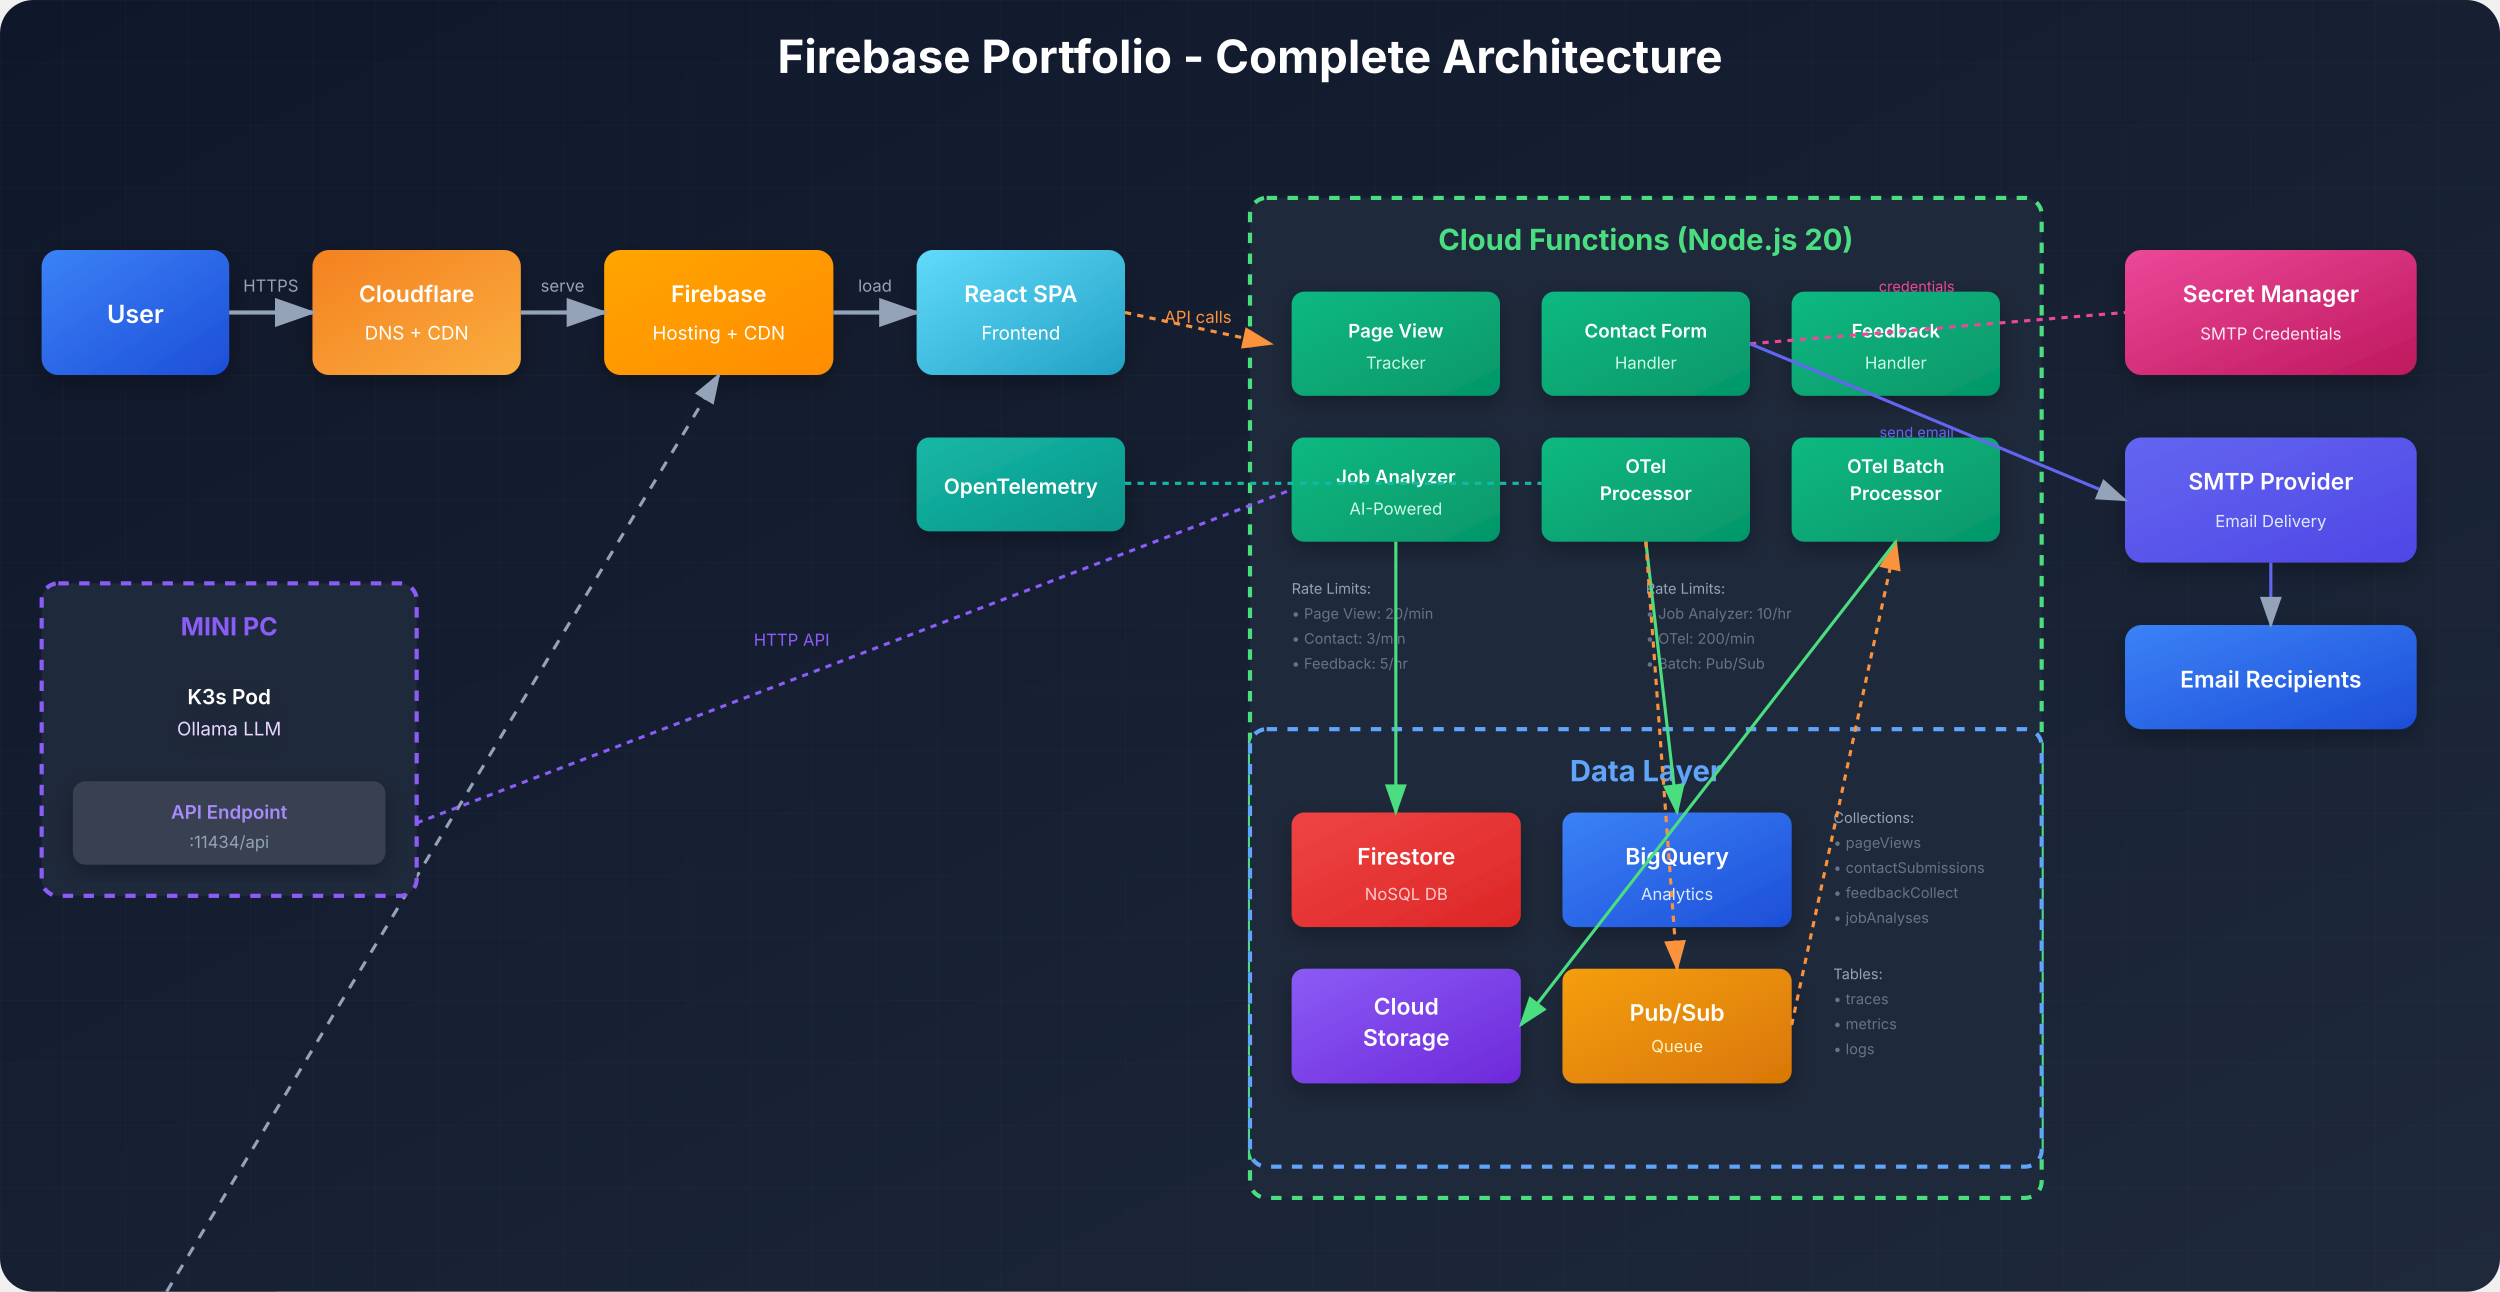
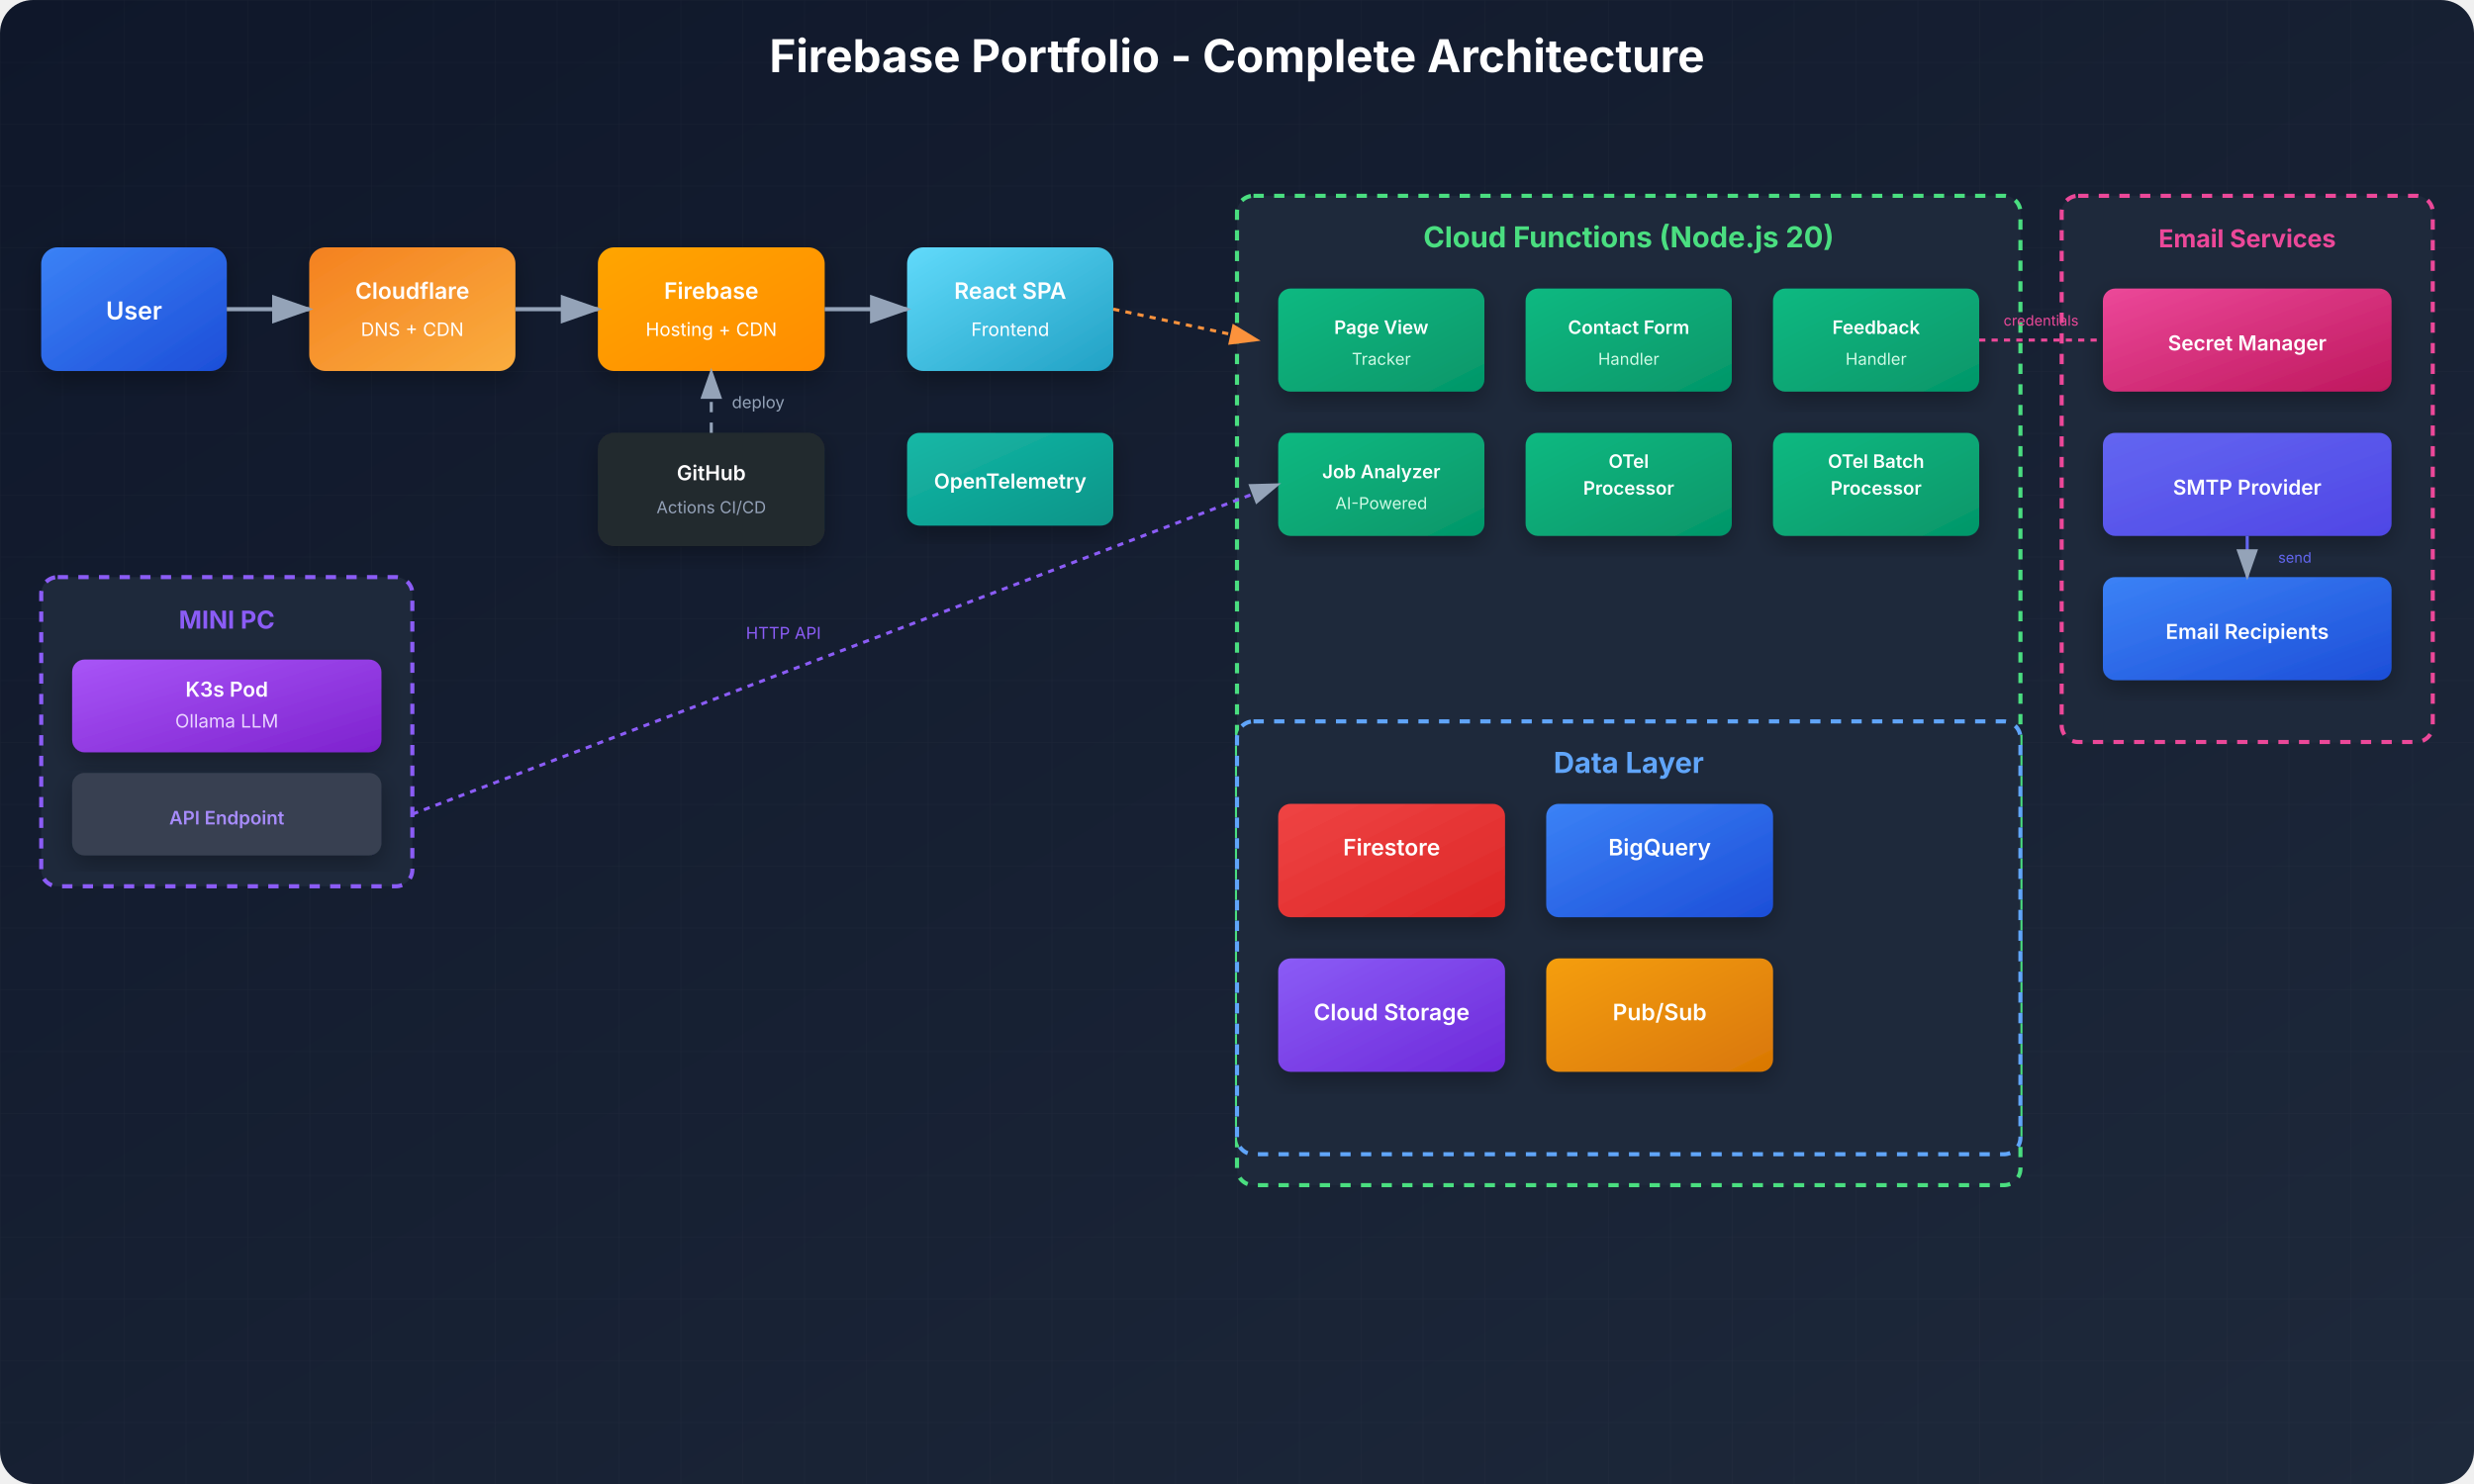
- <svg xmlns="http://www.w3.org/2000/svg" viewBox="0 0 1200 620" style="font-family: system-ui, -apple-system, sans-serif;">
+ <svg xmlns="http://www.w3.org/2000/svg" viewBox="0 0 1200 720" style="font-family: system-ui, -apple-system, sans-serif;">
  <defs>
    <linearGradient id="userGrad" x1="0%" y1="0%" x2="100%" y2="100%">
      <stop offset="0%" style="stop-color:#3b82f6" />
      <stop offset="100%" style="stop-color:#1d4ed8" />
    </linearGradient>
    <linearGradient id="cloudflareGrad" x1="0%" y1="0%" x2="100%" y2="100%">
      <stop offset="0%" style="stop-color:#f48120" />
      <stop offset="100%" style="stop-color:#faad3f" />
    </linearGradient>
    <linearGradient id="firebaseGrad" x1="0%" y1="0%" x2="100%" y2="100%">
      <stop offset="0%" style="stop-color:#FFA500" />
      <stop offset="100%" style="stop-color:#FF8C00" />
    </linearGradient>
    <linearGradient id="reactGrad" x1="0%" y1="0%" x2="100%" y2="100%">
      <stop offset="0%" style="stop-color:#61dafb" />
      <stop offset="100%" style="stop-color:#21a1c4" />
    </linearGradient>
    <linearGradient id="functionGrad" x1="0%" y1="0%" x2="100%" y2="100%">
      <stop offset="0%" style="stop-color:#10b981" />
      <stop offset="100%" style="stop-color:#059669" />
    </linearGradient>
    <linearGradient id="firestoreGrad" x1="0%" y1="0%" x2="100%" y2="100%">
      <stop offset="0%" style="stop-color:#ef4444" />
      <stop offset="100%" style="stop-color:#dc2626" />
    </linearGradient>
    <linearGradient id="bigqueryGrad" x1="0%" y1="0%" x2="100%" y2="100%">
      <stop offset="0%" style="stop-color:#3b82f6" />
      <stop offset="100%" style="stop-color:#1d4ed8" />
    </linearGradient>
    <linearGradient id="storageGrad" x1="0%" y1="0%" x2="100%" y2="100%">
      <stop offset="0%" style="stop-color:#8b5cf6" />
      <stop offset="100%" style="stop-color:#6d28d9" />
    </linearGradient>
    <linearGradient id="pubsubGrad" x1="0%" y1="0%" x2="100%" y2="100%">
      <stop offset="0%" style="stop-color:#f59e0b" />
      <stop offset="100%" style="stop-color:#d97706" />
    </linearGradient>
    <linearGradient id="secretGrad" x1="0%" y1="0%" x2="100%" y2="100%">
      <stop offset="0%" style="stop-color:#ec4899" />
      <stop offset="100%" style="stop-color:#be185d" />
    </linearGradient>
    <linearGradient id="smtpGrad" x1="0%" y1="0%" x2="100%" y2="100%">
      <stop offset="0%" style="stop-color:#6366f1" />
      <stop offset="100%" style="stop-color:#4f46e5" />
    </linearGradient>
    <linearGradient id="otelGrad" x1="0%" y1="0%" x2="100%" y2="100%">
      <stop offset="0%" style="stop-color:#14b8a6" />
      <stop offset="100%" style="stop-color:#0d9488" />
    </linearGradient>
+     <linearGradient id="ollamaGrad" x1="0%" y1="0%" x2="100%" y2="100%">
+       <stop offset="0%" style="stop-color:#a855f7" />
+       <stop offset="100%" style="stop-color:#7e22ce" />
+     </linearGradient>
    <linearGradient id="bgGrad" x1="0%" y1="0%" x2="100%" y2="100%">
      <stop offset="0%" style="stop-color:#0f172a" />
      <stop offset="100%" style="stop-color:#1e293b" />
    </linearGradient>
    <filter id="shadow" x="-20%" y="-20%" width="140%" height="140%">
      <feDropShadow dx="0" dy="4" stdDeviation="6" flood-color="#000" flood-opacity="0.3" />
    </filter>
    <marker id="arrow" markerWidth="10" markerHeight="7" refX="9" refY="3.5" orient="auto">
      <polygon points="0 0, 10 3.5, 0 7" fill="#94a3b8" />
    </marker>
    <marker id="arrow-orange" markerWidth="10" markerHeight="7" refX="9" refY="3.5" orient="auto">
      <polygon points="0 0, 10 3.5, 0 7" fill="#fb923c" />
    </marker>
    <marker id="arrow-green" markerWidth="10" markerHeight="7" refX="9" refY="3.5" orient="auto">
      <polygon points="0 0, 10 3.5, 0 7" fill="#4ade80" />
    </marker>
  </defs>
-   <rect width="1200" height="620" rx="16" fill="url(#bgGrad)" />
+   <rect width="1200" height="720" rx="16" fill="url(#bgGrad)" />
  <pattern id="grid" width="30" height="30" patternUnits="userSpaceOnUse">
    <path d="M 30 0 L 0 0 0 30" fill="none" stroke="#ffffff" stroke-width="0.3" opacity="0.05" />
  </pattern>
-   <rect width="1200" height="620" fill="url(#grid)" />
+   <rect width="1200" height="720" fill="url(#grid)" />
  <text x="600" y="35" text-anchor="middle" fill="#ffffff" font-size="22" font-weight="700">Firebase Portfolio - Complete Architecture</text>
  <g filter="url(#shadow)">
    <rect x="20" y="120" width="90" height="60" rx="8" fill="url(#userGrad)" />
    <text x="65" y="155" text-anchor="middle" fill="white" font-size="12" font-weight="600">User</text>
  </g>
  <g filter="url(#shadow)">
    <rect x="150" y="120" width="100" height="60" rx="8" fill="url(#cloudflareGrad)" />
    <text x="200" y="145" text-anchor="middle" fill="white" font-size="11" font-weight="600">Cloudflare</text>
    <text x="200" y="163" text-anchor="middle" fill="white" font-size="9">DNS + CDN</text>
  </g>
  <g filter="url(#shadow)">
    <rect x="290" y="120" width="110" height="60" rx="8" fill="url(#firebaseGrad)" />
    <text x="345" y="145" text-anchor="middle" fill="white" font-size="11" font-weight="600">Firebase</text>
    <text x="345" y="163" text-anchor="middle" fill="white" font-size="9">Hosting + CDN</text>
  </g>
  <g filter="url(#shadow)">
    <rect x="440" y="120" width="100" height="60" rx="8" fill="url(#reactGrad)" />
    <text x="490" y="145" text-anchor="middle" fill="white" font-size="11" font-weight="600">React SPA</text>
    <text x="490" y="163" text-anchor="middle" fill="white" font-size="9">Frontend</text>
  </g>
  <g filter="url(#shadow)">
    <rect x="440" y="210" width="100" height="45" rx="6" fill="url(#otelGrad)" />
    <text x="490" y="237" text-anchor="middle" fill="white" font-size="10" font-weight="600">OpenTelemetry</text>
  </g>
  <rect x="600" y="95" width="380" height="480" fill="#1e293b" stroke="#4ade80" stroke-width="2" rx="8" stroke-dasharray="5,5" />
  <text x="790" y="120" text-anchor="middle" fill="#4ade80" font-size="14" font-weight="700">Cloud Functions (Node.js 20)</text>
  <g filter="url(#shadow)">
    <rect x="620" y="140" width="100" height="50" rx="6" fill="url(#functionGrad)" />
    <text x="670" y="162" text-anchor="middle" fill="white" font-size="9" font-weight="600">Page View</text>
    <text x="670" y="177" text-anchor="middle" fill="#d1fae5" font-size="8">Tracker</text>
  </g>
  <g filter="url(#shadow)">
    <rect x="740" y="140" width="100" height="50" rx="6" fill="url(#functionGrad)" />
    <text x="790" y="162" text-anchor="middle" fill="white" font-size="9" font-weight="600">Contact Form</text>
    <text x="790" y="177" text-anchor="middle" fill="#d1fae5" font-size="8">Handler</text>
  </g>
  <g filter="url(#shadow)">
    <rect x="860" y="140" width="100" height="50" rx="6" fill="url(#functionGrad)" />
    <text x="910" y="162" text-anchor="middle" fill="white" font-size="9" font-weight="600">Feedback</text>
    <text x="910" y="177" text-anchor="middle" fill="#d1fae5" font-size="8">Handler</text>
  </g>
  <g filter="url(#shadow)">
    <rect x="620" y="210" width="100" height="50" rx="6" fill="url(#functionGrad)" />
    <text x="670" y="232" text-anchor="middle" fill="white" font-size="9" font-weight="600">Job Analyzer</text>
    <text x="670" y="247" text-anchor="middle" fill="#d1fae5" font-size="8">AI-Powered</text>
  </g>
  <g filter="url(#shadow)">
    <rect x="740" y="210" width="100" height="50" rx="6" fill="url(#functionGrad)" />
    <text x="790" y="227" text-anchor="middle" fill="white" font-size="9" font-weight="600">OTel</text>
    <text x="790" y="240" text-anchor="middle" fill="white" font-size="9" font-weight="600">Processor</text>
  </g>
  <g filter="url(#shadow)">
    <rect x="860" y="210" width="100" height="50" rx="6" fill="url(#functionGrad)" />
    <text x="910" y="227" text-anchor="middle" fill="white" font-size="9" font-weight="600">OTel Batch</text>
    <text x="910" y="240" text-anchor="middle" fill="white" font-size="9" font-weight="600">Processor</text>
  </g>
-   <text x="620" y="285" fill="#94a3b8" font-size="7">Rate Limits:</text>
-   <text x="620" y="297" fill="#64748b" font-size="7">• Page View: 20/min</text>
-   <text x="620" y="309" fill="#64748b" font-size="7">• Contact: 3/min</text>
-   <text x="620" y="321" fill="#64748b" font-size="7">• Feedback: 5/hr</text>
-   <text x="790" y="285" fill="#94a3b8" font-size="7">Rate Limits:</text>
-   <text x="790" y="297" fill="#64748b" font-size="7">• Job Analyzer: 10/hr</text>
-   <text x="790" y="309" fill="#64748b" font-size="7">• OTel: 200/min</text>
-   <text x="790" y="321" fill="#64748b" font-size="7">• Batch: Pub/Sub</text>
  <rect x="600" y="350" width="380" height="210" fill="#1e293b" stroke="#60a5fa" stroke-width="2" rx="8" stroke-dasharray="5,5" />
  <text x="790" y="375" text-anchor="middle" fill="#60a5fa" font-size="14" font-weight="700">Data Layer</text>
  <g filter="url(#shadow)">
    <rect x="620" y="390" width="110" height="55" rx="6" fill="url(#firestoreGrad)" />
    <text x="675" y="415" text-anchor="middle" fill="white" font-size="11" font-weight="600">Firestore</text>
-     <text x="675" y="432" text-anchor="middle" fill="#fecaca" font-size="8">NoSQL DB</text>
  </g>
  <g filter="url(#shadow)">
    <rect x="750" y="390" width="110" height="55" rx="6" fill="url(#bigqueryGrad)" />
    <text x="805" y="415" text-anchor="middle" fill="white" font-size="11" font-weight="600">BigQuery</text>
-     <text x="805" y="432" text-anchor="middle" fill="#dbeafe" font-size="8">Analytics</text>
  </g>
  <g filter="url(#shadow)">
    <rect x="620" y="465" width="110" height="55" rx="6" fill="url(#storageGrad)" />
-     <text x="675" y="487" text-anchor="middle" fill="white" font-size="11" font-weight="600">Cloud</text>
-     <text x="675" y="502" text-anchor="middle" fill="white" font-size="11" font-weight="600">Storage</text>
+     <text x="675" y="495" text-anchor="middle" fill="white" font-size="11" font-weight="600">Cloud Storage</text>
  </g>
  <g filter="url(#shadow)">
    <rect x="750" y="465" width="110" height="55" rx="6" fill="url(#pubsubGrad)" />
-     <text x="805" y="490" text-anchor="middle" fill="white" font-size="11" font-weight="600">Pub/Sub</text>
-     <text x="805" y="505" text-anchor="middle" fill="#fef3c7" font-size="8">Queue</text>
+     <text x="805" y="495" text-anchor="middle" fill="white" font-size="11" font-weight="600">Pub/Sub</text>
  </g>
-   <text x="880" y="395" fill="#94a3b8" font-size="7">Collections:</text>
-   <text x="880" y="407" fill="#64748b" font-size="7">• pageViews</text>
-   <text x="880" y="419" fill="#64748b" font-size="7">• contactSubmissions</text>
-   <text x="880" y="431" fill="#64748b" font-size="7">• feedbackCollect</text>
-   <text x="880" y="443" fill="#64748b" font-size="7">• jobAnalyses</text>
-   <text x="880" y="470" fill="#94a3b8" font-size="7">Tables:</text>
-   <text x="880" y="482" fill="#64748b" font-size="7">• traces</text>
-   <text x="880" y="494" fill="#64748b" font-size="7">• metrics</text>
-   <text x="880" y="506" fill="#64748b" font-size="7">• logs</text>
+   <rect x="1000" y="95" width="180" height="265" fill="#1e293b" stroke="#ec4899" stroke-width="2" rx="8" stroke-dasharray="5,5" />
+   <text x="1090" y="120" text-anchor="middle" fill="#ec4899" font-size="12" font-weight="700">Email Services</text>
  <g filter="url(#shadow)">
-     <rect x="1020" y="120" width="140" height="60" rx="8" fill="url(#secretGrad)" />
-     <text x="1090" y="145" text-anchor="middle" fill="white" font-size="11" font-weight="600">Secret Manager</text>
-     <text x="1090" y="163" text-anchor="middle" fill="#fce7f3" font-size="8">SMTP Credentials</text>
+     <rect x="1020" y="140" width="140" height="50" rx="6" fill="url(#secretGrad)" />
+     <text x="1090" y="170" text-anchor="middle" fill="white" font-size="10" font-weight="600">Secret Manager</text>
  </g>
  <g filter="url(#shadow)">
-     <rect x="1020" y="210" width="140" height="60" rx="8" fill="url(#smtpGrad)" />
-     <text x="1090" y="235" text-anchor="middle" fill="white" font-size="11" font-weight="600">SMTP Provider</text>
-     <text x="1090" y="253" text-anchor="middle" fill="#e0e7ff" font-size="8">Email Delivery</text>
+     <rect x="1020" y="210" width="140" height="50" rx="6" fill="url(#smtpGrad)" />
+     <text x="1090" y="240" text-anchor="middle" fill="white" font-size="10" font-weight="600">SMTP Provider</text>
  </g>
  <g filter="url(#shadow)">
-     <rect x="1020" y="300" width="140" height="50" rx="8" fill="url(#userGrad)" />
-     <text x="1090" y="330" text-anchor="middle" fill="white" font-size="11" font-weight="600">Email Recipients</text>
+     <rect x="1020" y="280" width="140" height="50" rx="6" fill="url(#userGrad)" />
+     <text x="1090" y="310" text-anchor="middle" fill="white" font-size="10" font-weight="600">Email Recipients</text>
  </g>
-   <g filter="url(#shadow)">
-     <rect x="20" y="620" width="120" height="60" rx="8" fill="#24292f" />
-     <text x="80" y="645" text-anchor="middle" fill="white" font-size="11" font-weight="600">GitHub</text>
-     <text x="80" y="663" text-anchor="middle" fill="#94a3b8" font-size="9">Actions CI/CD</text>
-   </g>
-   <path d="M 110 150 L 150 150" stroke="#94a3b8" stroke-width="2" marker-end="url(#arrow)" />
-   <path d="M 250 150 L 290 150" stroke="#94a3b8" stroke-width="2" marker-end="url(#arrow)" />
-   <path d="M 400 150 L 440 150" stroke="#94a3b8" stroke-width="2" marker-end="url(#arrow)" />
-   <path d="M 540 150 L 610 165" stroke="#fb923c" stroke-width="1.5" stroke-dasharray="3,3" marker-end="url(#arrow-orange)" />
-   <path d="M 540 232 L 740 232" stroke="#14b8a6" stroke-width="1.5" stroke-dasharray="3,3" />
-   <path d="M 670 260 L 670 390" stroke="#4ade80" stroke-width="1.5" marker-end="url(#arrow-green)" />
-   <path d="M 790 260 L 805 390" stroke="#4ade80" stroke-width="1.5" marker-end="url(#arrow-green)" />
-   <path d="M 790 260 L 805 465" stroke="#fb923c" stroke-width="1.5" stroke-dasharray="3,3" marker-end="url(#arrow-orange)" />
-   <path d="M 860 492 L 910 260" stroke="#fb923c" stroke-width="1.5" stroke-dasharray="3,3" marker-end="url(#arrow-orange)" />
-   <path d="M 910 260 L 730 492" stroke="#4ade80" stroke-width="1.5" marker-end="url(#arrow-green)" />
-   <path d="M 840 165 L 1020 150" stroke="#ec4899" stroke-width="1.5" stroke-dasharray="3,3" fill="none" />
-   <path d="M 840 165 L 1020 240" stroke="#6366f1" stroke-width="1.5" marker-end="url(#arrow)" fill="none" />
-   <path d="M 1090 270 L 1090 300" stroke="#6366f1" stroke-width="1.5" marker-end="url(#arrow)" />
-   <path d="M 80 620 L 345 180" stroke="#94a3b8" stroke-width="1.5" stroke-dasharray="5,5" marker-end="url(#arrow)" fill="none" />
-   <text x="130" y="140" text-anchor="middle" fill="#94a3b8" font-size="8">HTTPS</text>
-   <text x="270" y="140" text-anchor="middle" fill="#94a3b8" font-size="8">serve</text>
-   <text x="420" y="140" text-anchor="middle" fill="#94a3b8" font-size="8">load</text>
-   <text x="575" y="155" text-anchor="middle" fill="#fb923c" font-size="8">API calls</text>
-   <text x="920" y="140" text-anchor="middle" fill="#ec4899" font-size="7">credentials</text>
-   <text x="920" y="210" text-anchor="middle" fill="#6366f1" font-size="7">send email</text>
-   <text x="200" y="640" text-anchor="middle" fill="#94a3b8" font-size="7">deploy</text>
  <rect x="20" y="280" width="180" height="150" fill="#1e293b" stroke="#8b5cf6" stroke-width="2" rx="8" stroke-dasharray="5,5" />
  <text x="110" y="305" text-anchor="middle" fill="#8b5cf6" font-size="12" font-weight="700">MINI PC</text>
  <g filter="url(#shadow)">
    <rect x="35" y="320" width="150" height="45" rx="6" fill="url(#ollamaGrad)" />
    <text x="110" y="338" text-anchor="middle" fill="white" font-size="10" font-weight="600">K3s Pod</text>
    <text x="110" y="353" text-anchor="middle" fill="#e9d5ff" font-size="9">Ollama LLM</text>
  </g>
  <g filter="url(#shadow)">
    <rect x="35" y="375" width="150" height="40" rx="6" fill="#374151" />
-     <text x="110" y="393" text-anchor="middle" fill="#a78bfa" font-size="9" font-weight="600">API Endpoint</text>
-     <text x="110" y="407" text-anchor="middle" fill="#94a3b8" font-size="8">:11434/api</text>
+     <text x="110" y="400" text-anchor="middle" fill="#a78bfa" font-size="9" font-weight="600">API Endpoint</text>
  </g>
-   <path d="M 200 395 L 620 235" stroke="#8b5cf6" stroke-width="1.5" stroke-dasharray="3,3" fill="none" />
+   <g filter="url(#shadow)">
+     <rect x="290" y="210" width="110" height="55" rx="8" fill="#24292f" />
+     <text x="345" y="233" text-anchor="middle" fill="white" font-size="10" font-weight="600">GitHub</text>
+     <text x="345" y="249" text-anchor="middle" fill="#94a3b8" font-size="8">Actions CI/CD</text>
+   </g>
+   <path d="M 110 150 L 150 150" stroke="#94a3b8" stroke-width="2" marker-end="url(#arrow)" />
+   <path d="M 250 150 L 290 150" stroke="#94a3b8" stroke-width="2" marker-end="url(#arrow)" />
+   <path d="M 400 150 L 440 150" stroke="#94a3b8" stroke-width="2" marker-end="url(#arrow)" />
+   <path d="M 540 150 L 610 165" stroke="#fb923c" stroke-width="1.5" stroke-dasharray="3,3" marker-end="url(#arrow-orange)" />
+   <path d="M 345 210 L 345 180" stroke="#94a3b8" stroke-width="1.5" stroke-dasharray="5,5" marker-end="url(#arrow)" />
+   <text x="355" y="198" fill="#94a3b8" font-size="8">deploy</text>
+   <path d="M 200 395 L 620 235" stroke="#8b5cf6" stroke-width="1.5" stroke-dasharray="3,3" fill="none" marker-end="url(#arrow)" />
  <text x="380" y="310" text-anchor="middle" fill="#8b5cf6" font-size="8">HTTP API</text>
+   <path d="M 960 165 L 1020 165" stroke="#ec4899" stroke-width="1.5" stroke-dasharray="3,3" />
+   <text x="990" y="158" text-anchor="middle" fill="#ec4899" font-size="7">credentials</text>
+   <path d="M 1090 260 L 1090 280" stroke="#6366f1" stroke-width="1.5" marker-end="url(#arrow)" />
+   <text x="1105" y="273" fill="#6366f1" font-size="7">send</text>
</svg>
